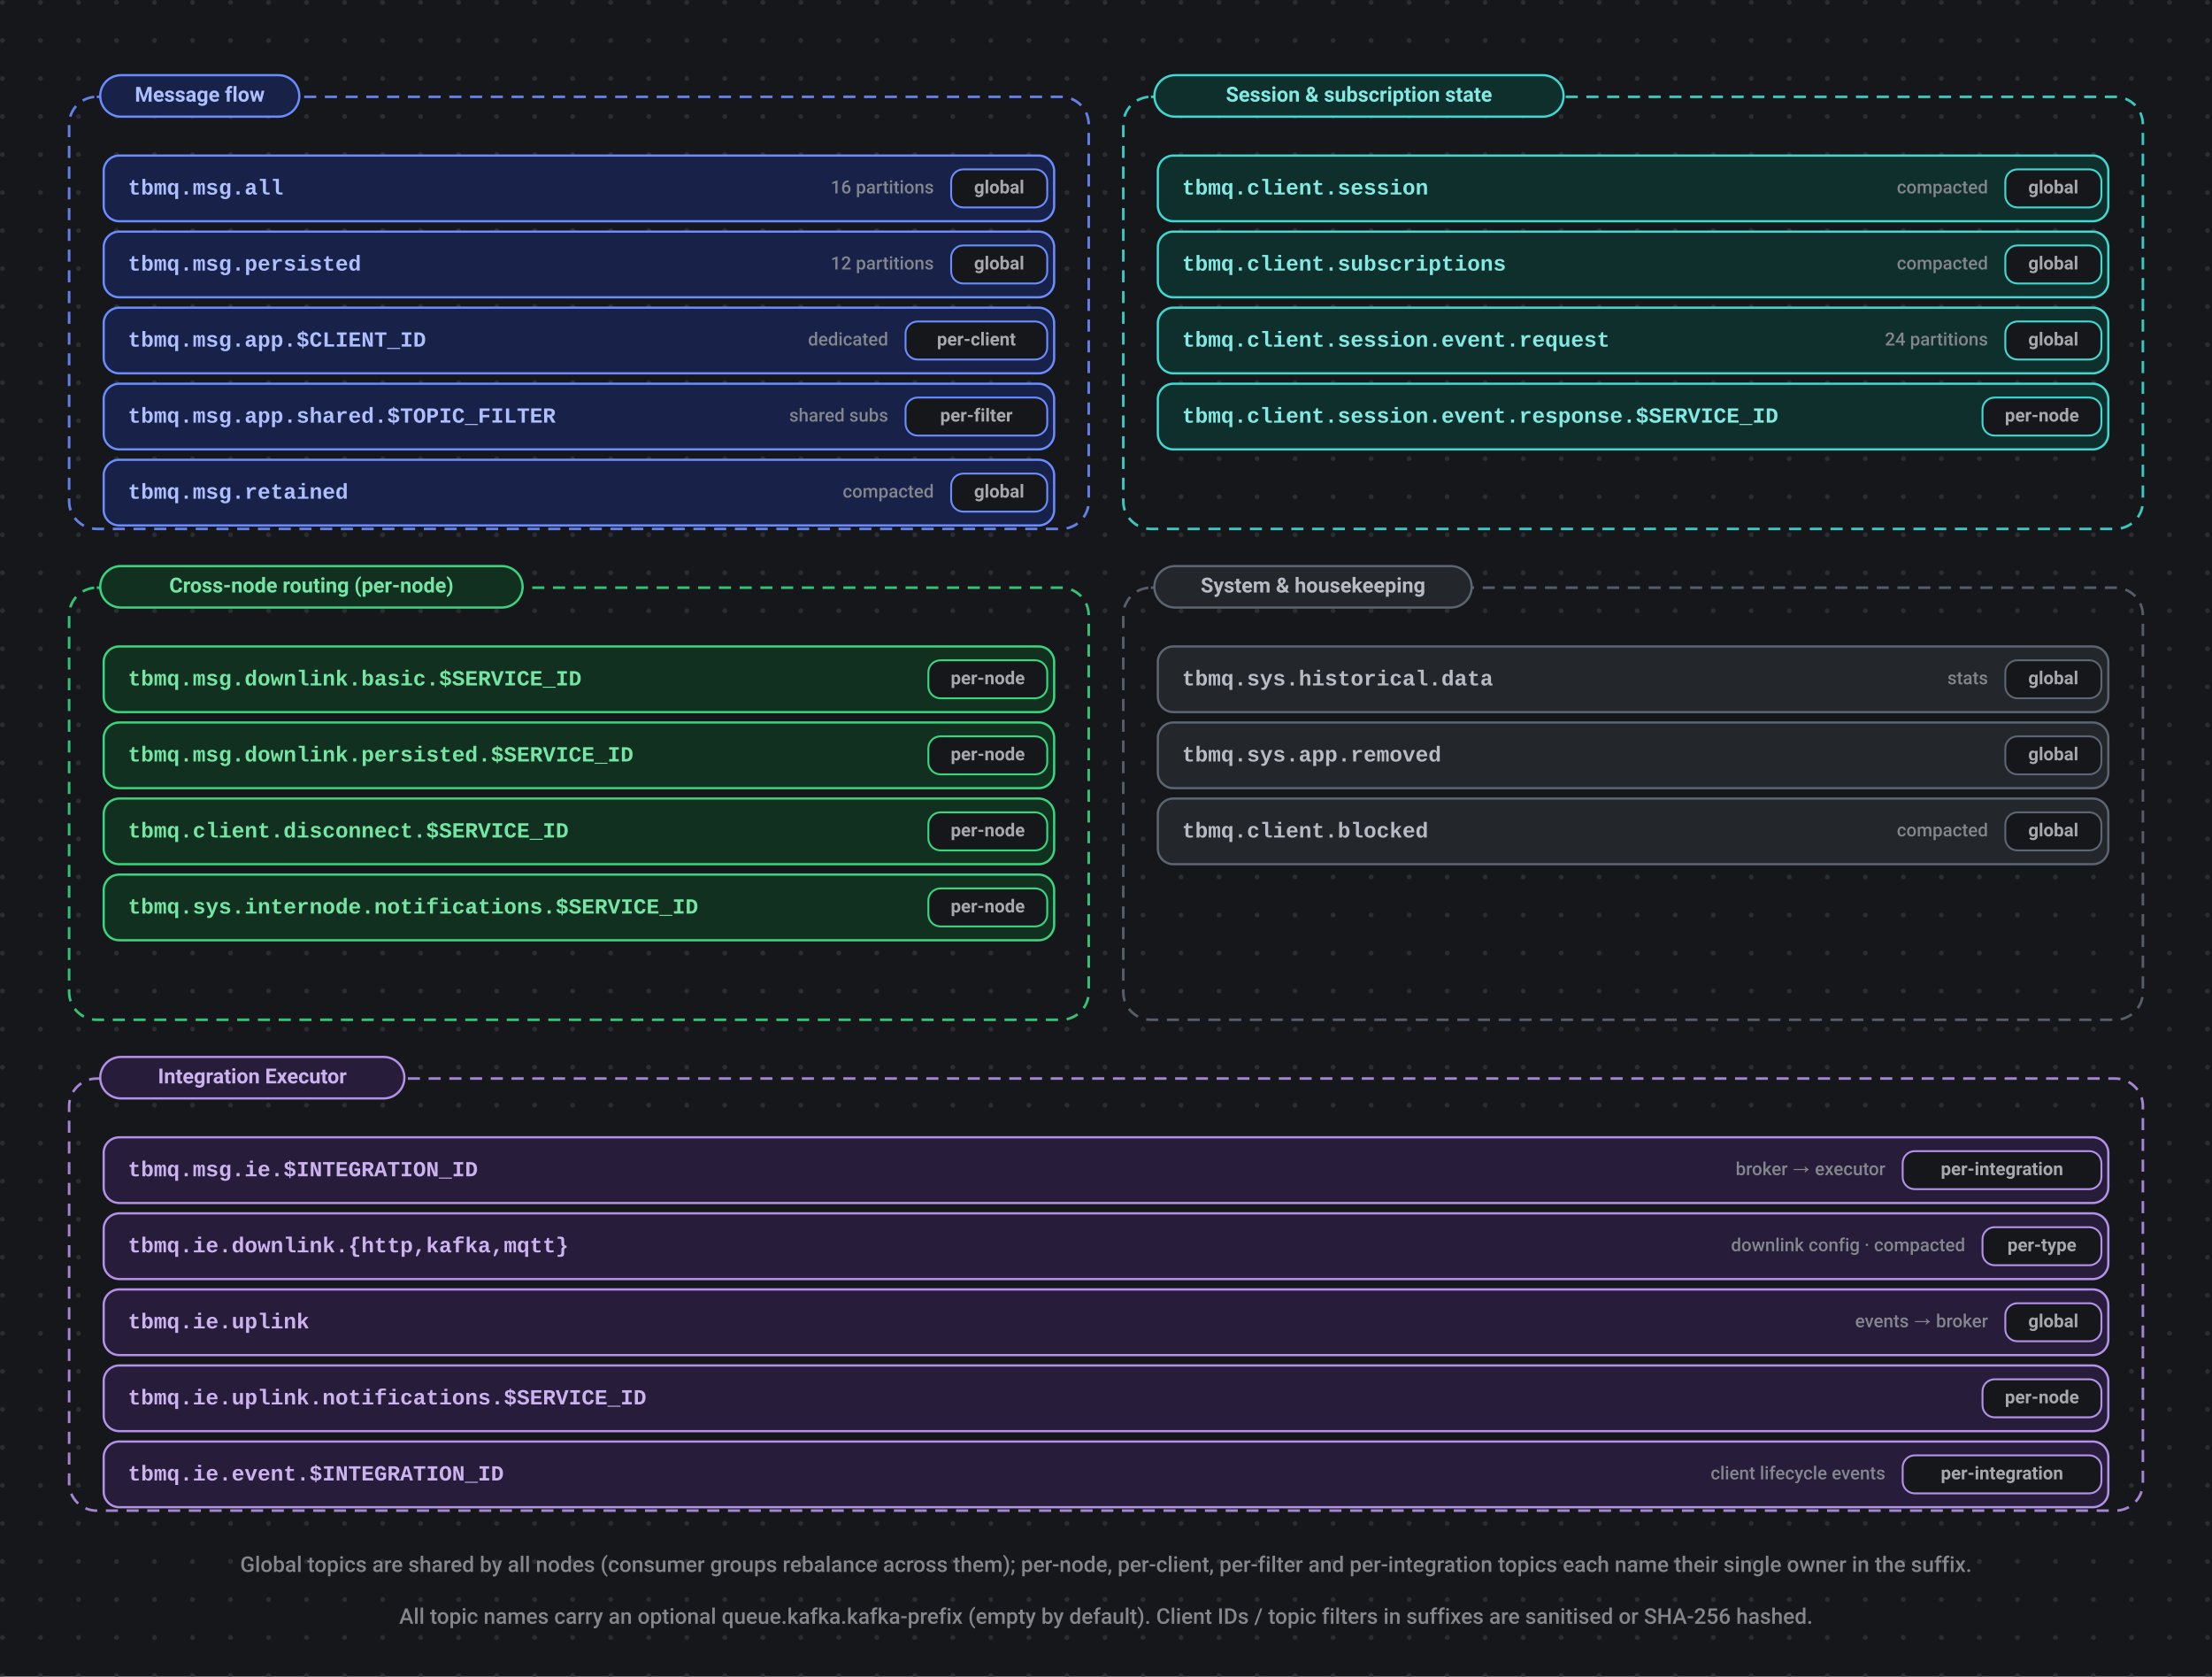
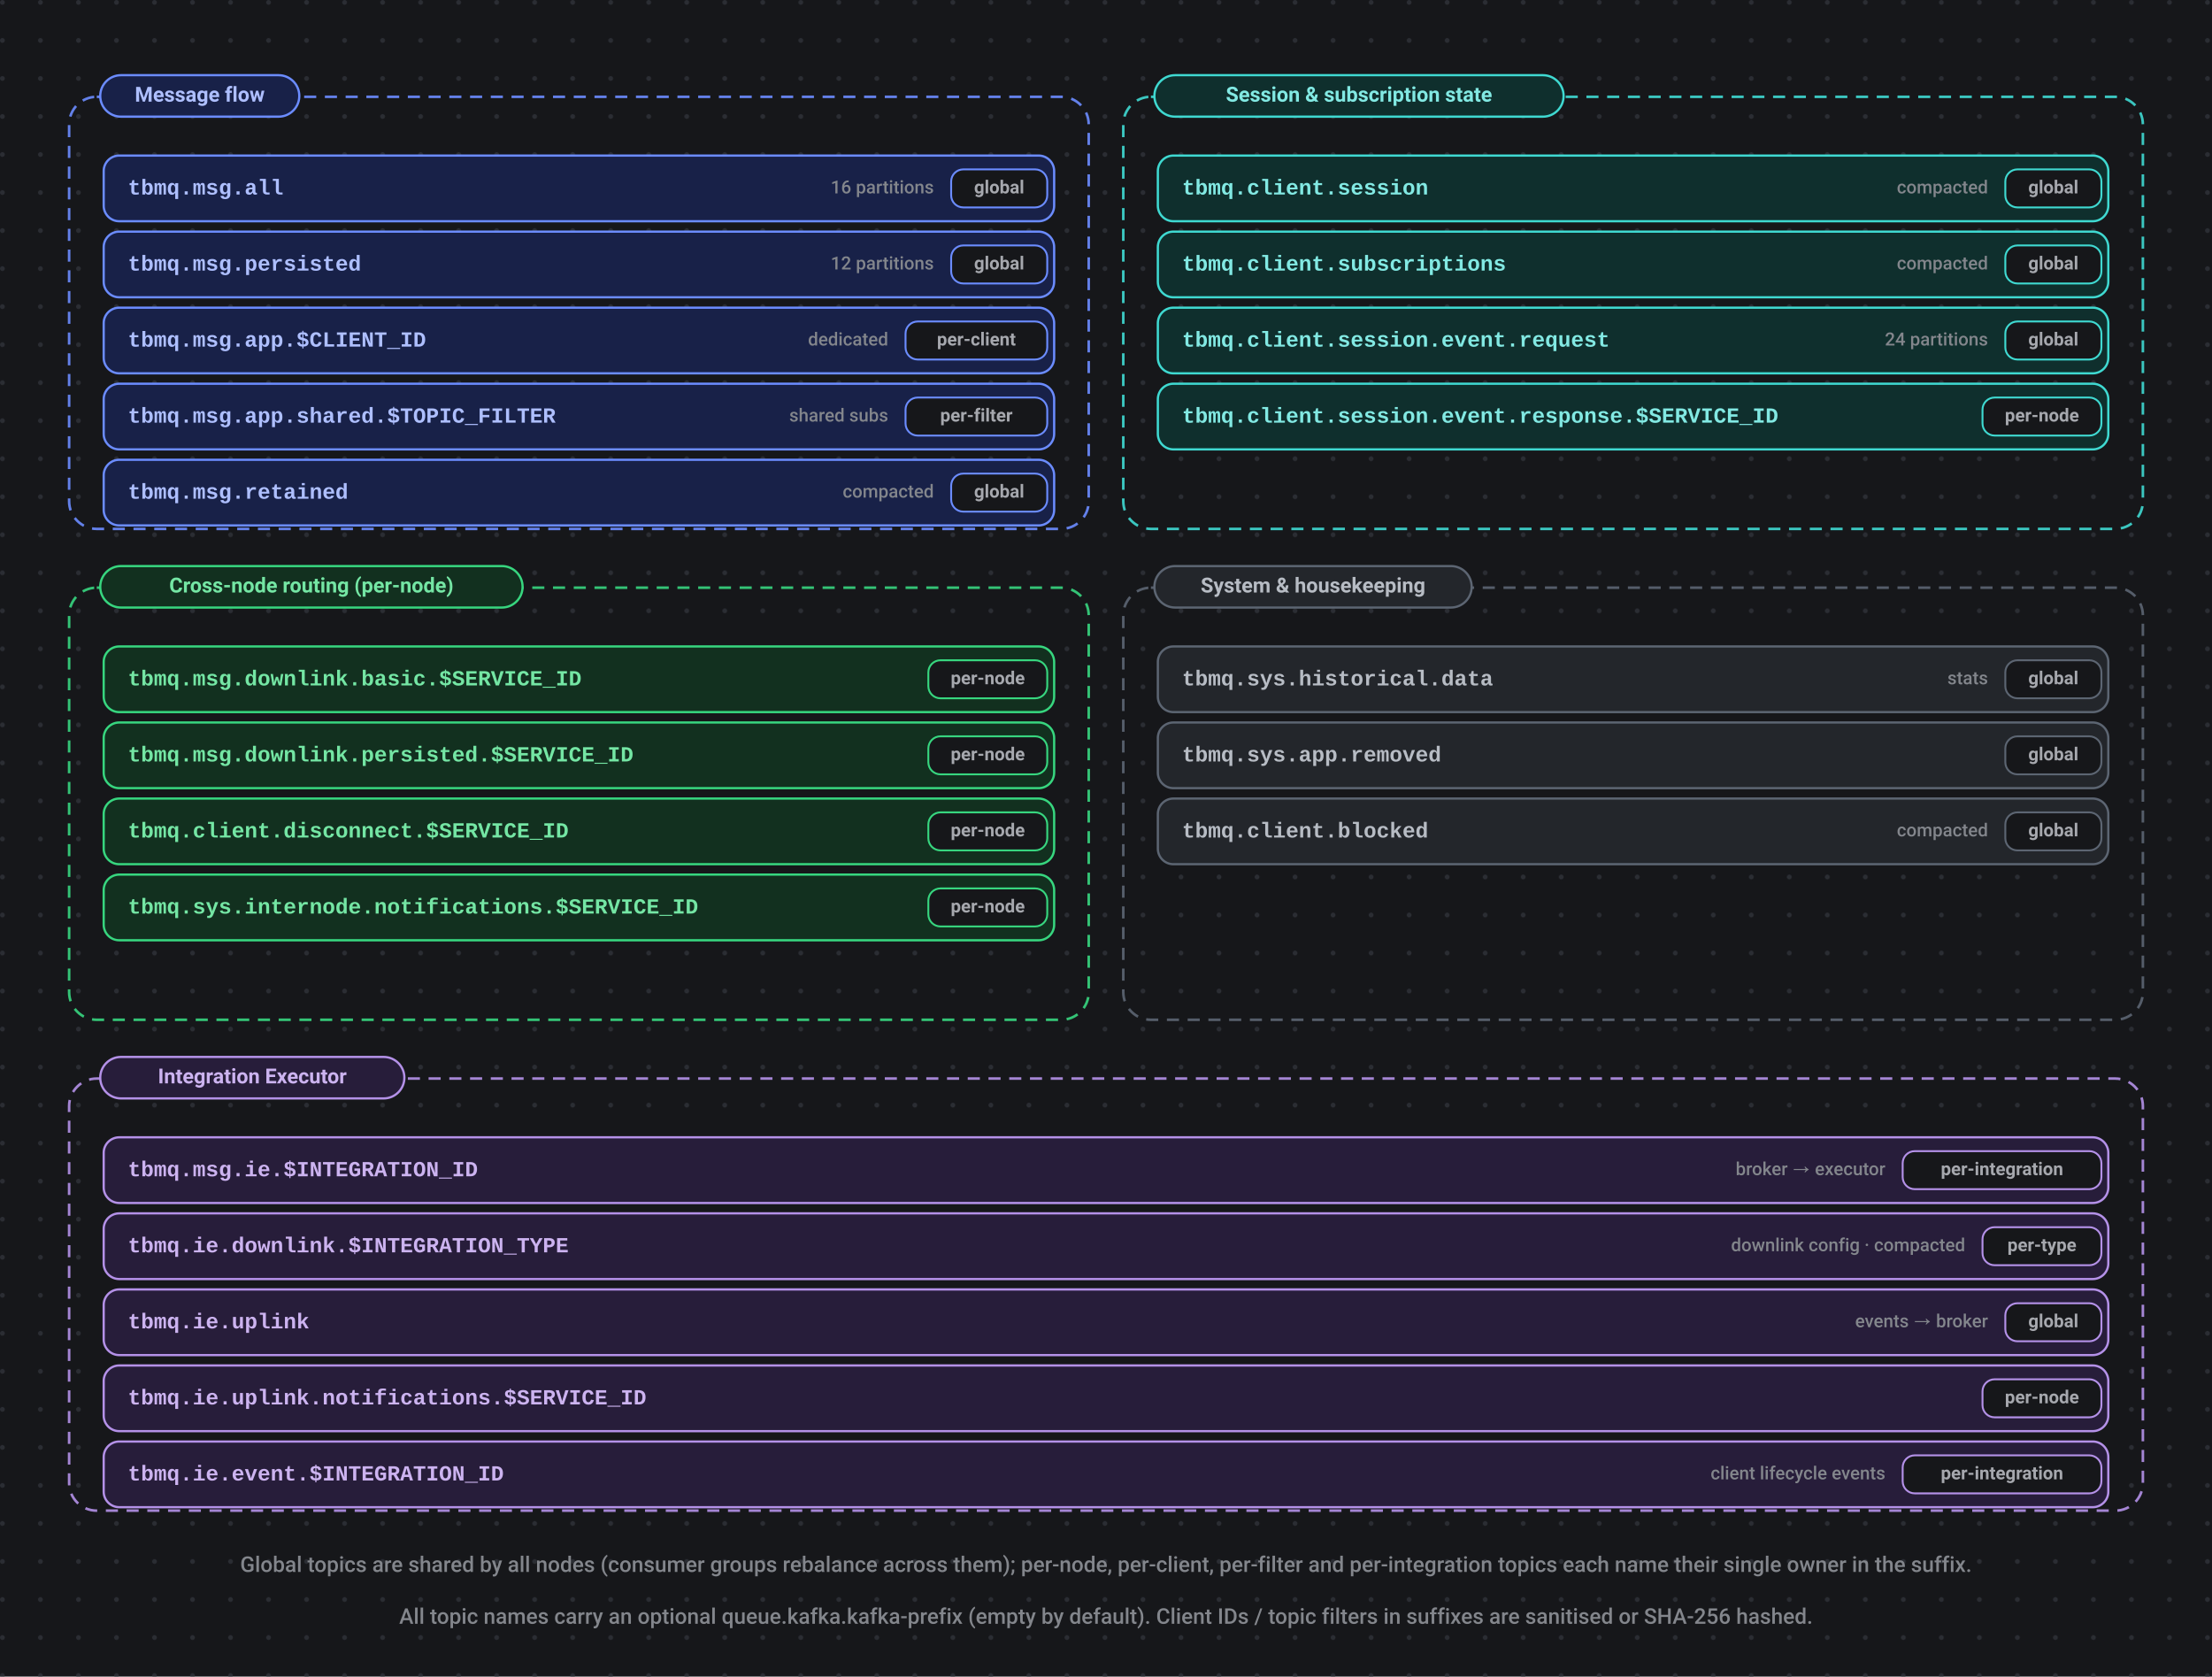
<svg xmlns="http://www.w3.org/2000/svg" viewBox="0 0 1280 970" width="1280" height="970" font-family="system-ui, -apple-system, 'Segoe UI', Roboto, Helvetica, Arial, sans-serif">
  <defs>
    <pattern id="dots" width="22" height="22" patternUnits="userSpaceOnUse">
      <circle cx="1.4" cy="1.4" r="1.4" fill="#33363d" opacity="0.7" />
    </pattern>
  </defs>
  <rect x="0" y="0" width="1280" height="970" fill="#16171a" />
  <rect x="0" y="0" width="1280" height="970" fill="url(#dots)" />
  <rect x="40" y="56" width="590" height="250" rx="16" fill="none" stroke="#6b8cff" stroke-width="1.5" stroke-dasharray="7 5" opacity="0.9" />
  <rect x="58" y="43.5" width="115.2" height="24" rx="12" fill="#182148" stroke="#6b8cff" stroke-width="1.3" />
  <text x="115.6" y="55.5" font-family="system-ui, -apple-system, 'Segoe UI', Roboto, Helvetica, Arial, sans-serif" font-size="12" font-weight="700" fill="#aebfff" text-anchor="middle" opacity="1" dominant-baseline="middle">Message flow</text>
  <rect x="60" y="90" width="550" height="38" rx="9" fill="#182148" stroke="#6b8cff" stroke-width="1.3" />
  <text x="74" y="109" font-family="ui-monospace, SFMono-Regular, Menlo, Consolas, 'Liberation Mono', 'Courier New', monospace" font-size="12.5" font-weight="600" fill="#aebfff" text-anchor="start" opacity="1" dominant-baseline="middle">tbmq.msg.all</text>
  <rect x="550.4" y="98" width="55.6" height="22" rx="7" fill="#16171a" stroke="#6b8cff" stroke-width="1.1" />
  <text x="578.2" y="109" font-family="system-ui, -apple-system, 'Segoe UI', Roboto, Helvetica, Arial, sans-serif" font-size="10.5" font-weight="600" fill="#a6a8ae" text-anchor="middle" opacity="1" dominant-baseline="middle">global</text>
  <text x="540.4" y="109" font-family="system-ui, -apple-system, 'Segoe UI', Roboto, Helvetica, Arial, sans-serif" font-size="10.5" font-weight="500" fill="#83868c" text-anchor="end" opacity="1" dominant-baseline="middle">16 partitions</text>
  <rect x="60" y="134" width="550" height="38" rx="9" fill="#182148" stroke="#6b8cff" stroke-width="1.3" />
  <text x="74" y="153" font-family="ui-monospace, SFMono-Regular, Menlo, Consolas, 'Liberation Mono', 'Courier New', monospace" font-size="12.5" font-weight="600" fill="#aebfff" text-anchor="start" opacity="1" dominant-baseline="middle">tbmq.msg.persisted</text>
  <rect x="550.4" y="142" width="55.6" height="22" rx="7" fill="#16171a" stroke="#6b8cff" stroke-width="1.1" />
  <text x="578.2" y="153" font-family="system-ui, -apple-system, 'Segoe UI', Roboto, Helvetica, Arial, sans-serif" font-size="10.5" font-weight="600" fill="#a6a8ae" text-anchor="middle" opacity="1" dominant-baseline="middle">global</text>
  <text x="540.4" y="153" font-family="system-ui, -apple-system, 'Segoe UI', Roboto, Helvetica, Arial, sans-serif" font-size="10.5" font-weight="500" fill="#83868c" text-anchor="end" opacity="1" dominant-baseline="middle">12 partitions</text>
  <rect x="60" y="178" width="550" height="38" rx="9" fill="#182148" stroke="#6b8cff" stroke-width="1.3" />
  <text x="74" y="197" font-family="ui-monospace, SFMono-Regular, Menlo, Consolas, 'Liberation Mono', 'Courier New', monospace" font-size="12.5" font-weight="600" fill="#aebfff" text-anchor="start" opacity="1" dominant-baseline="middle">tbmq.msg.app.$CLIENT_ID</text>
  <rect x="524" y="186" width="82" height="22" rx="7" fill="#16171a" stroke="#6b8cff" stroke-width="1.1" />
  <text x="565" y="197" font-family="system-ui, -apple-system, 'Segoe UI', Roboto, Helvetica, Arial, sans-serif" font-size="10.5" font-weight="600" fill="#a6a8ae" text-anchor="middle" opacity="1" dominant-baseline="middle">per-client</text>
  <text x="514" y="197" font-family="system-ui, -apple-system, 'Segoe UI', Roboto, Helvetica, Arial, sans-serif" font-size="10.5" font-weight="500" fill="#83868c" text-anchor="end" opacity="1" dominant-baseline="middle">dedicated</text>
  <rect x="60" y="222" width="550" height="38" rx="9" fill="#182148" stroke="#6b8cff" stroke-width="1.3" />
  <text x="74" y="241" font-family="ui-monospace, SFMono-Regular, Menlo, Consolas, 'Liberation Mono', 'Courier New', monospace" font-size="12.5" font-weight="600" fill="#aebfff" text-anchor="start" opacity="1" dominant-baseline="middle">tbmq.msg.app.shared.$TOPIC_FILTER</text>
  <rect x="524" y="230" width="82" height="22" rx="7" fill="#16171a" stroke="#6b8cff" stroke-width="1.1" />
  <text x="565" y="241" font-family="system-ui, -apple-system, 'Segoe UI', Roboto, Helvetica, Arial, sans-serif" font-size="10.5" font-weight="600" fill="#a6a8ae" text-anchor="middle" opacity="1" dominant-baseline="middle">per-filter</text>
  <text x="514" y="241" font-family="system-ui, -apple-system, 'Segoe UI', Roboto, Helvetica, Arial, sans-serif" font-size="10.5" font-weight="500" fill="#83868c" text-anchor="end" opacity="1" dominant-baseline="middle">shared subs</text>
  <rect x="60" y="266" width="550" height="38" rx="9" fill="#182148" stroke="#6b8cff" stroke-width="1.3" />
  <text x="74" y="285" font-family="ui-monospace, SFMono-Regular, Menlo, Consolas, 'Liberation Mono', 'Courier New', monospace" font-size="12.5" font-weight="600" fill="#aebfff" text-anchor="start" opacity="1" dominant-baseline="middle">tbmq.msg.retained</text>
  <rect x="550.4" y="274" width="55.6" height="22" rx="7" fill="#16171a" stroke="#6b8cff" stroke-width="1.1" />
  <text x="578.2" y="285" font-family="system-ui, -apple-system, 'Segoe UI', Roboto, Helvetica, Arial, sans-serif" font-size="10.5" font-weight="600" fill="#a6a8ae" text-anchor="middle" opacity="1" dominant-baseline="middle">global</text>
  <text x="540.4" y="285" font-family="system-ui, -apple-system, 'Segoe UI', Roboto, Helvetica, Arial, sans-serif" font-size="10.5" font-weight="500" fill="#83868c" text-anchor="end" opacity="1" dominant-baseline="middle">compacted</text>
  <rect x="650" y="56" width="590" height="250" rx="16" fill="none" stroke="#3fd9d1" stroke-width="1.5" stroke-dasharray="7 5" opacity="0.9" />
  <rect x="668" y="43.5" width="236.8" height="24" rx="12" fill="#0f2f2d" stroke="#3fd9d1" stroke-width="1.3" />
  <text x="786.4" y="55.5" font-family="system-ui, -apple-system, 'Segoe UI', Roboto, Helvetica, Arial, sans-serif" font-size="12" font-weight="700" fill="#82e9e3" text-anchor="middle" opacity="1" dominant-baseline="middle">Session &amp; subscription state</text>
  <rect x="670" y="90" width="550" height="38" rx="9" fill="#0f2f2d" stroke="#3fd9d1" stroke-width="1.3" />
  <text x="684" y="109" font-family="ui-monospace, SFMono-Regular, Menlo, Consolas, 'Liberation Mono', 'Courier New', monospace" font-size="12.5" font-weight="600" fill="#82e9e3" text-anchor="start" opacity="1" dominant-baseline="middle">tbmq.client.session</text>
  <rect x="1160.4" y="98" width="55.6" height="22" rx="7" fill="#16171a" stroke="#3fd9d1" stroke-width="1.1" />
  <text x="1188.2" y="109" font-family="system-ui, -apple-system, 'Segoe UI', Roboto, Helvetica, Arial, sans-serif" font-size="10.5" font-weight="600" fill="#a6a8ae" text-anchor="middle" opacity="1" dominant-baseline="middle">global</text>
  <text x="1150.4" y="109" font-family="system-ui, -apple-system, 'Segoe UI', Roboto, Helvetica, Arial, sans-serif" font-size="10.5" font-weight="500" fill="#83868c" text-anchor="end" opacity="1" dominant-baseline="middle">compacted</text>
  <rect x="670" y="134" width="550" height="38" rx="9" fill="#0f2f2d" stroke="#3fd9d1" stroke-width="1.3" />
  <text x="684" y="153" font-family="ui-monospace, SFMono-Regular, Menlo, Consolas, 'Liberation Mono', 'Courier New', monospace" font-size="12.5" font-weight="600" fill="#82e9e3" text-anchor="start" opacity="1" dominant-baseline="middle">tbmq.client.subscriptions</text>
  <rect x="1160.4" y="142" width="55.6" height="22" rx="7" fill="#16171a" stroke="#3fd9d1" stroke-width="1.1" />
  <text x="1188.2" y="153" font-family="system-ui, -apple-system, 'Segoe UI', Roboto, Helvetica, Arial, sans-serif" font-size="10.5" font-weight="600" fill="#a6a8ae" text-anchor="middle" opacity="1" dominant-baseline="middle">global</text>
  <text x="1150.4" y="153" font-family="system-ui, -apple-system, 'Segoe UI', Roboto, Helvetica, Arial, sans-serif" font-size="10.5" font-weight="500" fill="#83868c" text-anchor="end" opacity="1" dominant-baseline="middle">compacted</text>
  <rect x="670" y="178" width="550" height="38" rx="9" fill="#0f2f2d" stroke="#3fd9d1" stroke-width="1.3" />
  <text x="684" y="197" font-family="ui-monospace, SFMono-Regular, Menlo, Consolas, 'Liberation Mono', 'Courier New', monospace" font-size="12.5" font-weight="600" fill="#82e9e3" text-anchor="start" opacity="1" dominant-baseline="middle">tbmq.client.session.event.request</text>
  <rect x="1160.4" y="186" width="55.6" height="22" rx="7" fill="#16171a" stroke="#3fd9d1" stroke-width="1.1" />
  <text x="1188.2" y="197" font-family="system-ui, -apple-system, 'Segoe UI', Roboto, Helvetica, Arial, sans-serif" font-size="10.5" font-weight="600" fill="#a6a8ae" text-anchor="middle" opacity="1" dominant-baseline="middle">global</text>
  <text x="1150.4" y="197" font-family="system-ui, -apple-system, 'Segoe UI', Roboto, Helvetica, Arial, sans-serif" font-size="10.5" font-weight="500" fill="#83868c" text-anchor="end" opacity="1" dominant-baseline="middle">24 partitions</text>
  <rect x="670" y="222" width="550" height="38" rx="9" fill="#0f2f2d" stroke="#3fd9d1" stroke-width="1.3" />
  <text x="684" y="241" font-family="ui-monospace, SFMono-Regular, Menlo, Consolas, 'Liberation Mono', 'Courier New', monospace" font-size="12.5" font-weight="600" fill="#82e9e3" text-anchor="start" opacity="1" dominant-baseline="middle">tbmq.client.session.event.response.$SERVICE_ID</text>
  <rect x="1147.2" y="230" width="68.8" height="22" rx="7" fill="#16171a" stroke="#3fd9d1" stroke-width="1.1" />
  <text x="1181.6" y="241" font-family="system-ui, -apple-system, 'Segoe UI', Roboto, Helvetica, Arial, sans-serif" font-size="10.5" font-weight="600" fill="#a6a8ae" text-anchor="middle" opacity="1" dominant-baseline="middle">per-node</text>
  <rect x="40" y="340" width="590" height="250" rx="16" fill="none" stroke="#37d67f" stroke-width="1.5" stroke-dasharray="7 5" opacity="0.9" />
  <rect x="58" y="327.5" width="244.4" height="24" rx="12" fill="#12301f" stroke="#37d67f" stroke-width="1.3" />
  <text x="180.2" y="339.5" font-family="system-ui, -apple-system, 'Segoe UI', Roboto, Helvetica, Arial, sans-serif" font-size="12" font-weight="700" fill="#74e6a4" text-anchor="middle" opacity="1" dominant-baseline="middle">Cross-node routing (per-node)</text>
  <rect x="60" y="374" width="550" height="38" rx="9" fill="#12301f" stroke="#37d67f" stroke-width="1.3" />
  <text x="74" y="393" font-family="ui-monospace, SFMono-Regular, Menlo, Consolas, 'Liberation Mono', 'Courier New', monospace" font-size="12.5" font-weight="600" fill="#74e6a4" text-anchor="start" opacity="1" dominant-baseline="middle">tbmq.msg.downlink.basic.$SERVICE_ID</text>
  <rect x="537.2" y="382" width="68.8" height="22" rx="7" fill="#16171a" stroke="#37d67f" stroke-width="1.1" />
  <text x="571.6" y="393" font-family="system-ui, -apple-system, 'Segoe UI', Roboto, Helvetica, Arial, sans-serif" font-size="10.5" font-weight="600" fill="#a6a8ae" text-anchor="middle" opacity="1" dominant-baseline="middle">per-node</text>
  <rect x="60" y="418" width="550" height="38" rx="9" fill="#12301f" stroke="#37d67f" stroke-width="1.3" />
  <text x="74" y="437" font-family="ui-monospace, SFMono-Regular, Menlo, Consolas, 'Liberation Mono', 'Courier New', monospace" font-size="12.5" font-weight="600" fill="#74e6a4" text-anchor="start" opacity="1" dominant-baseline="middle">tbmq.msg.downlink.persisted.$SERVICE_ID</text>
  <rect x="537.2" y="426" width="68.8" height="22" rx="7" fill="#16171a" stroke="#37d67f" stroke-width="1.1" />
  <text x="571.6" y="437" font-family="system-ui, -apple-system, 'Segoe UI', Roboto, Helvetica, Arial, sans-serif" font-size="10.5" font-weight="600" fill="#a6a8ae" text-anchor="middle" opacity="1" dominant-baseline="middle">per-node</text>
  <rect x="60" y="462" width="550" height="38" rx="9" fill="#12301f" stroke="#37d67f" stroke-width="1.3" />
  <text x="74" y="481" font-family="ui-monospace, SFMono-Regular, Menlo, Consolas, 'Liberation Mono', 'Courier New', monospace" font-size="12.5" font-weight="600" fill="#74e6a4" text-anchor="start" opacity="1" dominant-baseline="middle">tbmq.client.disconnect.$SERVICE_ID</text>
  <rect x="537.2" y="470" width="68.8" height="22" rx="7" fill="#16171a" stroke="#37d67f" stroke-width="1.1" />
  <text x="571.6" y="481" font-family="system-ui, -apple-system, 'Segoe UI', Roboto, Helvetica, Arial, sans-serif" font-size="10.5" font-weight="600" fill="#a6a8ae" text-anchor="middle" opacity="1" dominant-baseline="middle">per-node</text>
  <rect x="60" y="506" width="550" height="38" rx="9" fill="#12301f" stroke="#37d67f" stroke-width="1.3" />
  <text x="74" y="525" font-family="ui-monospace, SFMono-Regular, Menlo, Consolas, 'Liberation Mono', 'Courier New', monospace" font-size="12.5" font-weight="600" fill="#74e6a4" text-anchor="start" opacity="1" dominant-baseline="middle">tbmq.sys.internode.notifications.$SERVICE_ID</text>
  <rect x="537.2" y="514" width="68.8" height="22" rx="7" fill="#16171a" stroke="#37d67f" stroke-width="1.1" />
  <text x="571.6" y="525" font-family="system-ui, -apple-system, 'Segoe UI', Roboto, Helvetica, Arial, sans-serif" font-size="10.5" font-weight="600" fill="#a6a8ae" text-anchor="middle" opacity="1" dominant-baseline="middle">per-node</text>
  <rect x="650" y="340" width="590" height="250" rx="16" fill="none" stroke="#5c6572" stroke-width="1.5" stroke-dasharray="7 5" opacity="0.9" />
  <rect x="668" y="327.5" width="183.6" height="24" rx="12" fill="#23262b" stroke="#5c6572" stroke-width="1.3" />
  <text x="759.8" y="339.5" font-family="system-ui, -apple-system, 'Segoe UI', Roboto, Helvetica, Arial, sans-serif" font-size="12" font-weight="700" fill="#b7bcc4" text-anchor="middle" opacity="1" dominant-baseline="middle">System &amp; housekeeping</text>
  <rect x="670" y="374" width="550" height="38" rx="9" fill="#23262b" stroke="#5c6572" stroke-width="1.3" />
  <text x="684" y="393" font-family="ui-monospace, SFMono-Regular, Menlo, Consolas, 'Liberation Mono', 'Courier New', monospace" font-size="12.5" font-weight="600" fill="#b7bcc4" text-anchor="start" opacity="1" dominant-baseline="middle">tbmq.sys.historical.data</text>
  <rect x="1160.4" y="382" width="55.6" height="22" rx="7" fill="#16171a" stroke="#5c6572" stroke-width="1.1" />
  <text x="1188.2" y="393" font-family="system-ui, -apple-system, 'Segoe UI', Roboto, Helvetica, Arial, sans-serif" font-size="10.5" font-weight="600" fill="#a6a8ae" text-anchor="middle" opacity="1" dominant-baseline="middle">global</text>
  <text x="1150.4" y="393" font-family="system-ui, -apple-system, 'Segoe UI', Roboto, Helvetica, Arial, sans-serif" font-size="10.5" font-weight="500" fill="#83868c" text-anchor="end" opacity="1" dominant-baseline="middle">stats</text>
  <rect x="670" y="418" width="550" height="38" rx="9" fill="#23262b" stroke="#5c6572" stroke-width="1.3" />
  <text x="684" y="437" font-family="ui-monospace, SFMono-Regular, Menlo, Consolas, 'Liberation Mono', 'Courier New', monospace" font-size="12.5" font-weight="600" fill="#b7bcc4" text-anchor="start" opacity="1" dominant-baseline="middle">tbmq.sys.app.removed</text>
  <rect x="1160.4" y="426" width="55.6" height="22" rx="7" fill="#16171a" stroke="#5c6572" stroke-width="1.1" />
  <text x="1188.2" y="437" font-family="system-ui, -apple-system, 'Segoe UI', Roboto, Helvetica, Arial, sans-serif" font-size="10.5" font-weight="600" fill="#a6a8ae" text-anchor="middle" opacity="1" dominant-baseline="middle">global</text>
  <rect x="670" y="462" width="550" height="38" rx="9" fill="#23262b" stroke="#5c6572" stroke-width="1.3" />
  <text x="684" y="481" font-family="ui-monospace, SFMono-Regular, Menlo, Consolas, 'Liberation Mono', 'Courier New', monospace" font-size="12.5" font-weight="600" fill="#b7bcc4" text-anchor="start" opacity="1" dominant-baseline="middle">tbmq.client.blocked</text>
  <rect x="1160.4" y="470" width="55.6" height="22" rx="7" fill="#16171a" stroke="#5c6572" stroke-width="1.1" />
  <text x="1188.2" y="481" font-family="system-ui, -apple-system, 'Segoe UI', Roboto, Helvetica, Arial, sans-serif" font-size="10.5" font-weight="600" fill="#a6a8ae" text-anchor="middle" opacity="1" dominant-baseline="middle">global</text>
  <text x="1150.4" y="481" font-family="system-ui, -apple-system, 'Segoe UI', Roboto, Helvetica, Arial, sans-serif" font-size="10.5" font-weight="500" fill="#83868c" text-anchor="end" opacity="1" dominant-baseline="middle">compacted</text>
  <rect x="40" y="624" width="1200" height="250" rx="16" fill="none" stroke="#b491e8" stroke-width="1.5" stroke-dasharray="7 5" opacity="0.9" />
  <rect x="58" y="611.5" width="176" height="24" rx="12" fill="#271d3a" stroke="#b491e8" stroke-width="1.3" />
  <text x="146" y="623.5" font-family="system-ui, -apple-system, 'Segoe UI', Roboto, Helvetica, Arial, sans-serif" font-size="12" font-weight="700" fill="#ccb3f0" text-anchor="middle" opacity="1" dominant-baseline="middle">Integration Executor</text>
  <rect x="60" y="658" width="1160" height="38" rx="9" fill="#271d3a" stroke="#b491e8" stroke-width="1.3" />
  <text x="74" y="677" font-family="ui-monospace, SFMono-Regular, Menlo, Consolas, 'Liberation Mono', 'Courier New', monospace" font-size="12.5" font-weight="600" fill="#ccb3f0" text-anchor="start" opacity="1" dominant-baseline="middle">tbmq.msg.ie.$INTEGRATION_ID</text>
  <rect x="1101" y="666" width="115" height="22" rx="7" fill="#16171a" stroke="#b491e8" stroke-width="1.1" />
  <text x="1158.5" y="677" font-family="system-ui, -apple-system, 'Segoe UI', Roboto, Helvetica, Arial, sans-serif" font-size="10.5" font-weight="600" fill="#a6a8ae" text-anchor="middle" opacity="1" dominant-baseline="middle">per-integration</text>
  <text x="1091" y="677" font-family="system-ui, -apple-system, 'Segoe UI', Roboto, Helvetica, Arial, sans-serif" font-size="10.5" font-weight="500" fill="#83868c" text-anchor="end" opacity="1" dominant-baseline="middle">broker → executor</text>
  <rect x="60" y="702" width="1160" height="38" rx="9" fill="#271d3a" stroke="#b491e8" stroke-width="1.3" />
-   <text x="74" y="721" font-family="ui-monospace, SFMono-Regular, Menlo, Consolas, 'Liberation Mono', 'Courier New', monospace" font-size="12.5" font-weight="600" fill="#ccb3f0" text-anchor="start" opacity="1" dominant-baseline="middle">tbmq.ie.downlink.{http,kafka,mqtt}</text>
+   <text x="74" y="721" font-family="ui-monospace, SFMono-Regular, Menlo, Consolas, 'Liberation Mono', 'Courier New', monospace" font-size="12.5" font-weight="600" fill="#ccb3f0" text-anchor="start" opacity="1" dominant-baseline="middle">tbmq.ie.downlink.$INTEGRATION_TYPE</text>
  <rect x="1147.2" y="710" width="68.8" height="22" rx="7" fill="#16171a" stroke="#b491e8" stroke-width="1.1" />
  <text x="1181.6" y="721" font-family="system-ui, -apple-system, 'Segoe UI', Roboto, Helvetica, Arial, sans-serif" font-size="10.5" font-weight="600" fill="#a6a8ae" text-anchor="middle" opacity="1" dominant-baseline="middle">per-type</text>
  <text x="1137.2" y="721" font-family="system-ui, -apple-system, 'Segoe UI', Roboto, Helvetica, Arial, sans-serif" font-size="10.5" font-weight="500" fill="#83868c" text-anchor="end" opacity="1" dominant-baseline="middle">downlink config · compacted</text>
  <rect x="60" y="746" width="1160" height="38" rx="9" fill="#271d3a" stroke="#b491e8" stroke-width="1.3" />
  <text x="74" y="765" font-family="ui-monospace, SFMono-Regular, Menlo, Consolas, 'Liberation Mono', 'Courier New', monospace" font-size="12.5" font-weight="600" fill="#ccb3f0" text-anchor="start" opacity="1" dominant-baseline="middle">tbmq.ie.uplink</text>
  <rect x="1160.4" y="754" width="55.6" height="22" rx="7" fill="#16171a" stroke="#b491e8" stroke-width="1.1" />
  <text x="1188.2" y="765" font-family="system-ui, -apple-system, 'Segoe UI', Roboto, Helvetica, Arial, sans-serif" font-size="10.5" font-weight="600" fill="#a6a8ae" text-anchor="middle" opacity="1" dominant-baseline="middle">global</text>
  <text x="1150.4" y="765" font-family="system-ui, -apple-system, 'Segoe UI', Roboto, Helvetica, Arial, sans-serif" font-size="10.5" font-weight="500" fill="#83868c" text-anchor="end" opacity="1" dominant-baseline="middle">events → broker</text>
  <rect x="60" y="790" width="1160" height="38" rx="9" fill="#271d3a" stroke="#b491e8" stroke-width="1.3" />
  <text x="74" y="809" font-family="ui-monospace, SFMono-Regular, Menlo, Consolas, 'Liberation Mono', 'Courier New', monospace" font-size="12.5" font-weight="600" fill="#ccb3f0" text-anchor="start" opacity="1" dominant-baseline="middle">tbmq.ie.uplink.notifications.$SERVICE_ID</text>
  <rect x="1147.2" y="798" width="68.8" height="22" rx="7" fill="#16171a" stroke="#b491e8" stroke-width="1.1" />
  <text x="1181.6" y="809" font-family="system-ui, -apple-system, 'Segoe UI', Roboto, Helvetica, Arial, sans-serif" font-size="10.5" font-weight="600" fill="#a6a8ae" text-anchor="middle" opacity="1" dominant-baseline="middle">per-node</text>
  <rect x="60" y="834" width="1160" height="38" rx="9" fill="#271d3a" stroke="#b491e8" stroke-width="1.3" />
  <text x="74" y="853" font-family="ui-monospace, SFMono-Regular, Menlo, Consolas, 'Liberation Mono', 'Courier New', monospace" font-size="12.5" font-weight="600" fill="#ccb3f0" text-anchor="start" opacity="1" dominant-baseline="middle">tbmq.ie.event.$INTEGRATION_ID</text>
  <rect x="1101" y="842" width="115" height="22" rx="7" fill="#16171a" stroke="#b491e8" stroke-width="1.1" />
  <text x="1158.5" y="853" font-family="system-ui, -apple-system, 'Segoe UI', Roboto, Helvetica, Arial, sans-serif" font-size="10.5" font-weight="600" fill="#a6a8ae" text-anchor="middle" opacity="1" dominant-baseline="middle">per-integration</text>
  <text x="1091" y="853" font-family="system-ui, -apple-system, 'Segoe UI', Roboto, Helvetica, Arial, sans-serif" font-size="10.5" font-weight="500" fill="#83868c" text-anchor="end" opacity="1" dominant-baseline="middle">client lifecycle events</text>
  <text x="640" y="906" font-family="system-ui, -apple-system, 'Segoe UI', Roboto, Helvetica, Arial, sans-serif" font-size="12.5" font-weight="500" fill="#83868c" text-anchor="middle" opacity="1" dominant-baseline="middle">Global topics are shared by all nodes (consumer groups rebalance across them); per-node, per-client, per-filter and per-integration topics each name their single owner in the suffix.</text>
  <text x="640" y="936" font-family="system-ui, -apple-system, 'Segoe UI', Roboto, Helvetica, Arial, sans-serif" font-size="12.5" font-weight="500" fill="#83868c" text-anchor="middle" opacity="1" dominant-baseline="middle">All topic names carry an optional queue.kafka.kafka-prefix (empty by default). Client IDs / topic filters in suffixes are sanitised or SHA-256 hashed.</text>
</svg>
